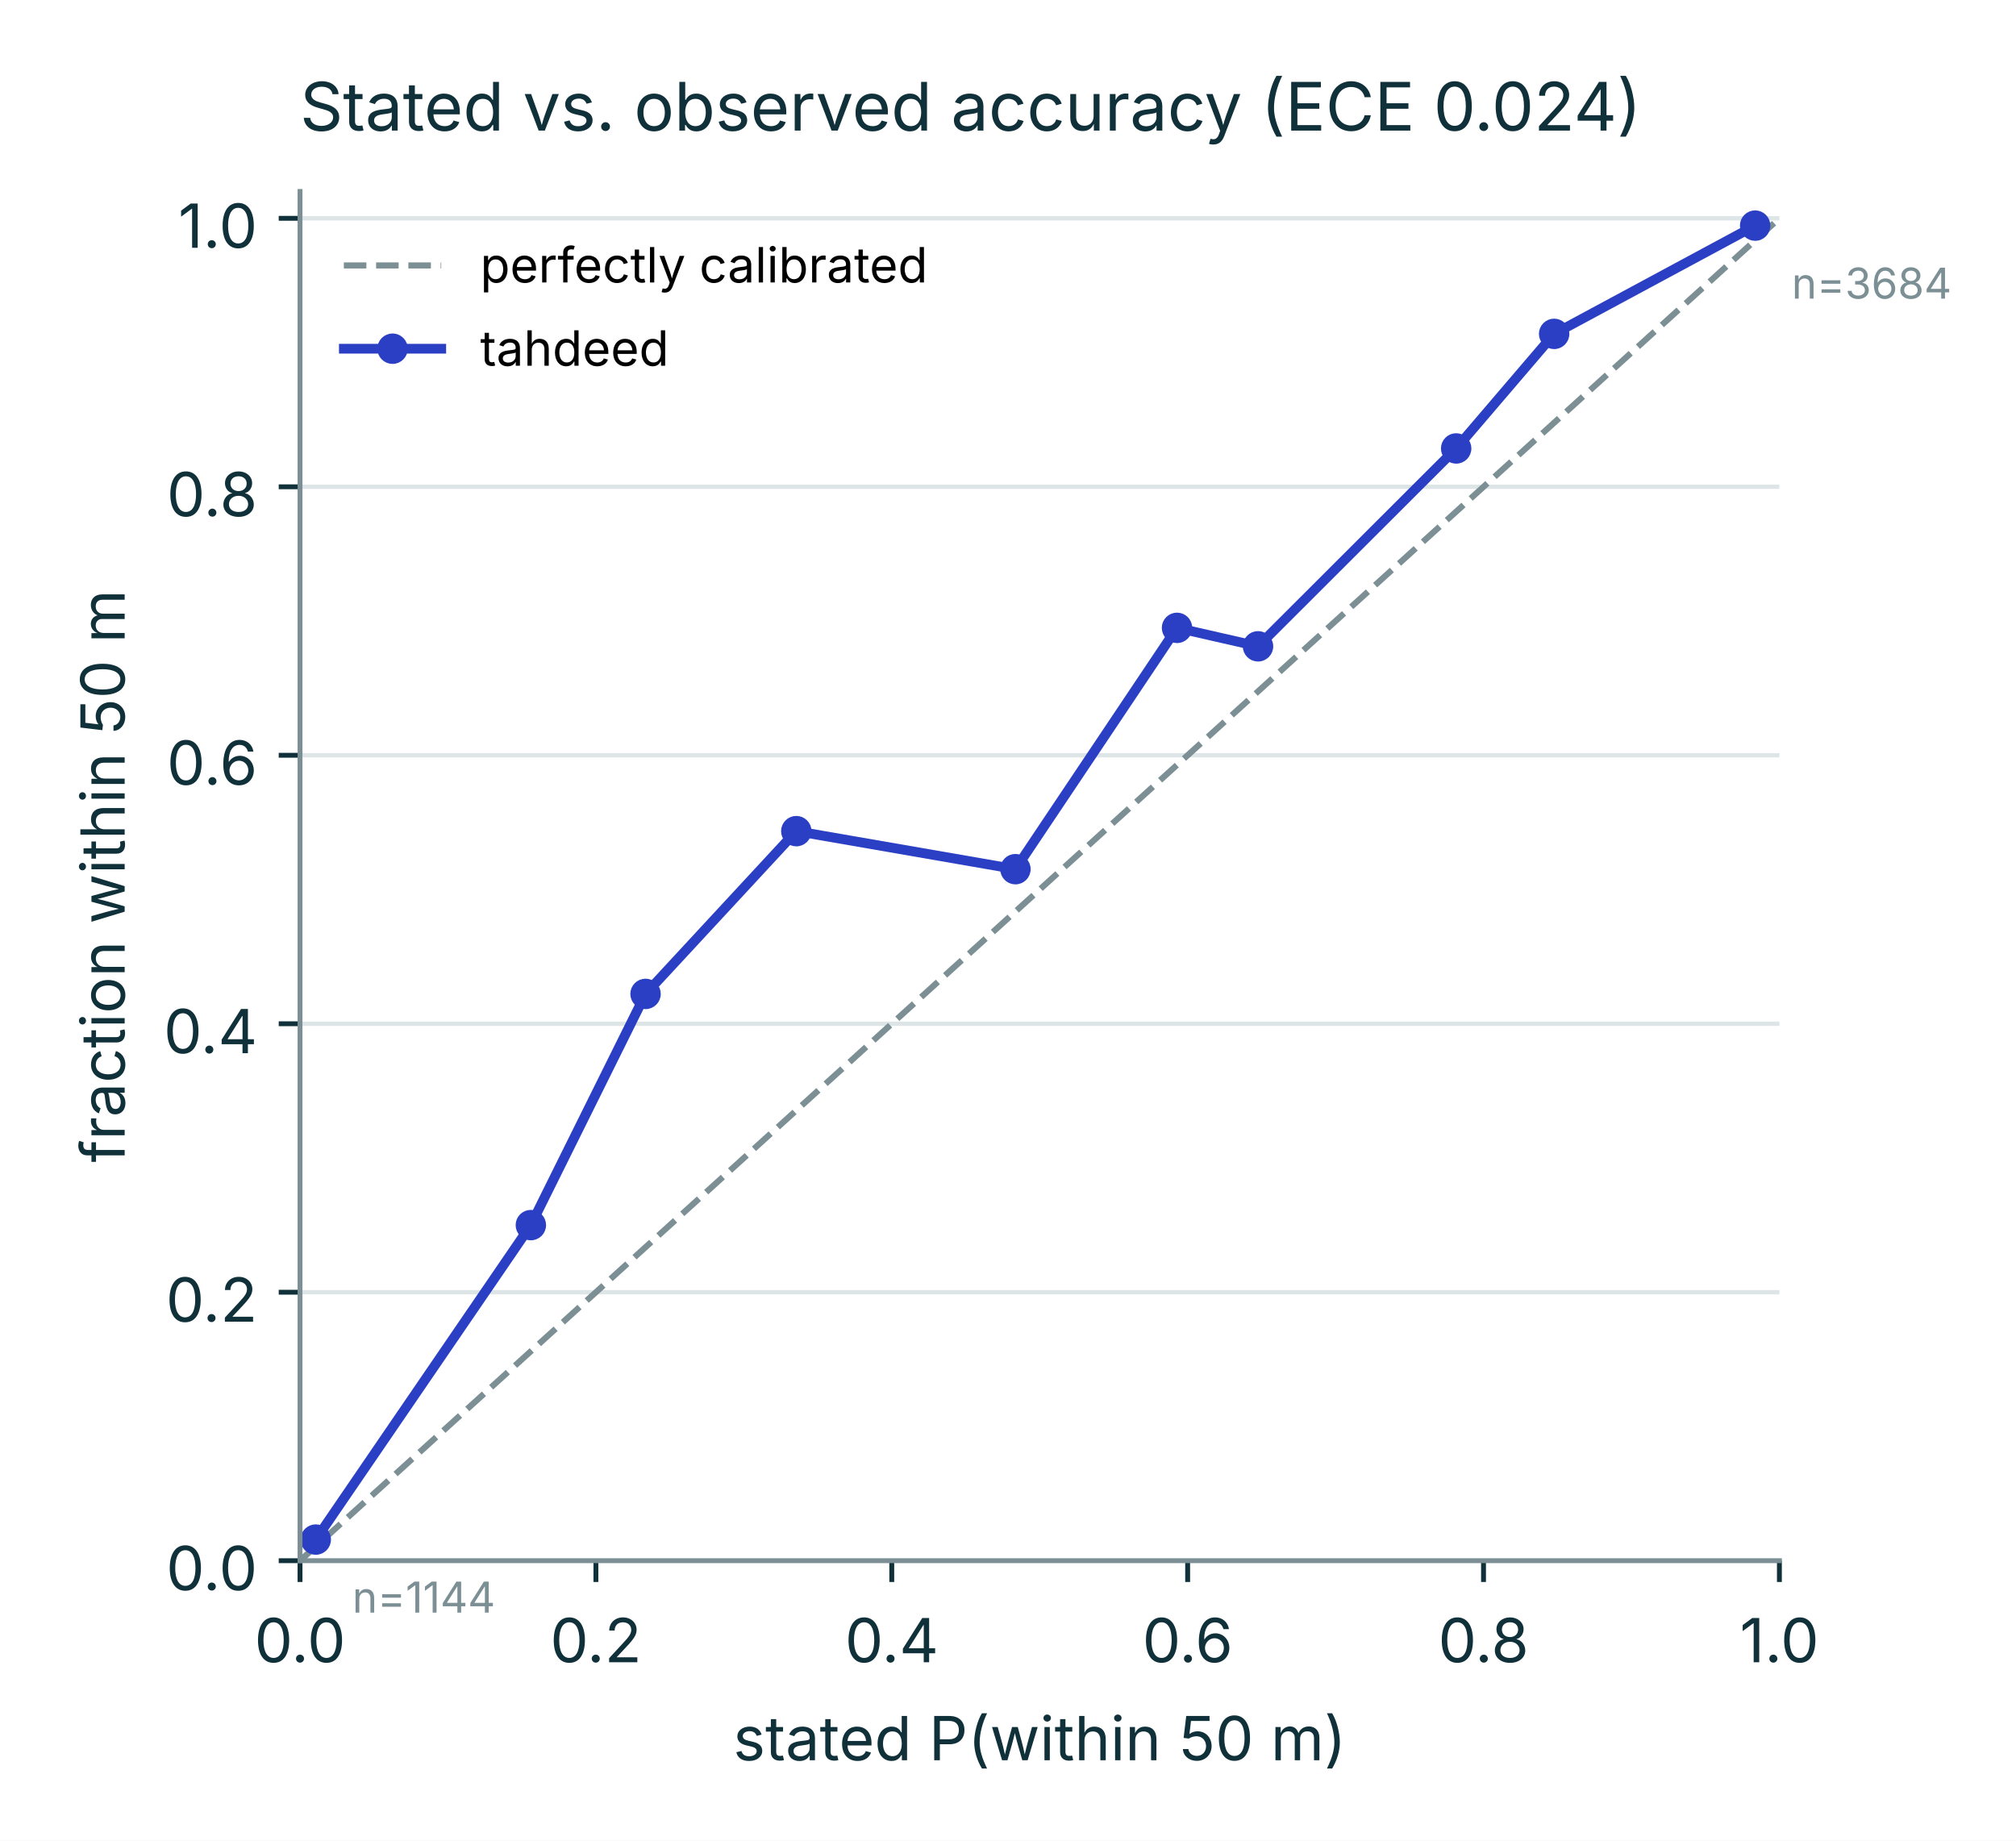
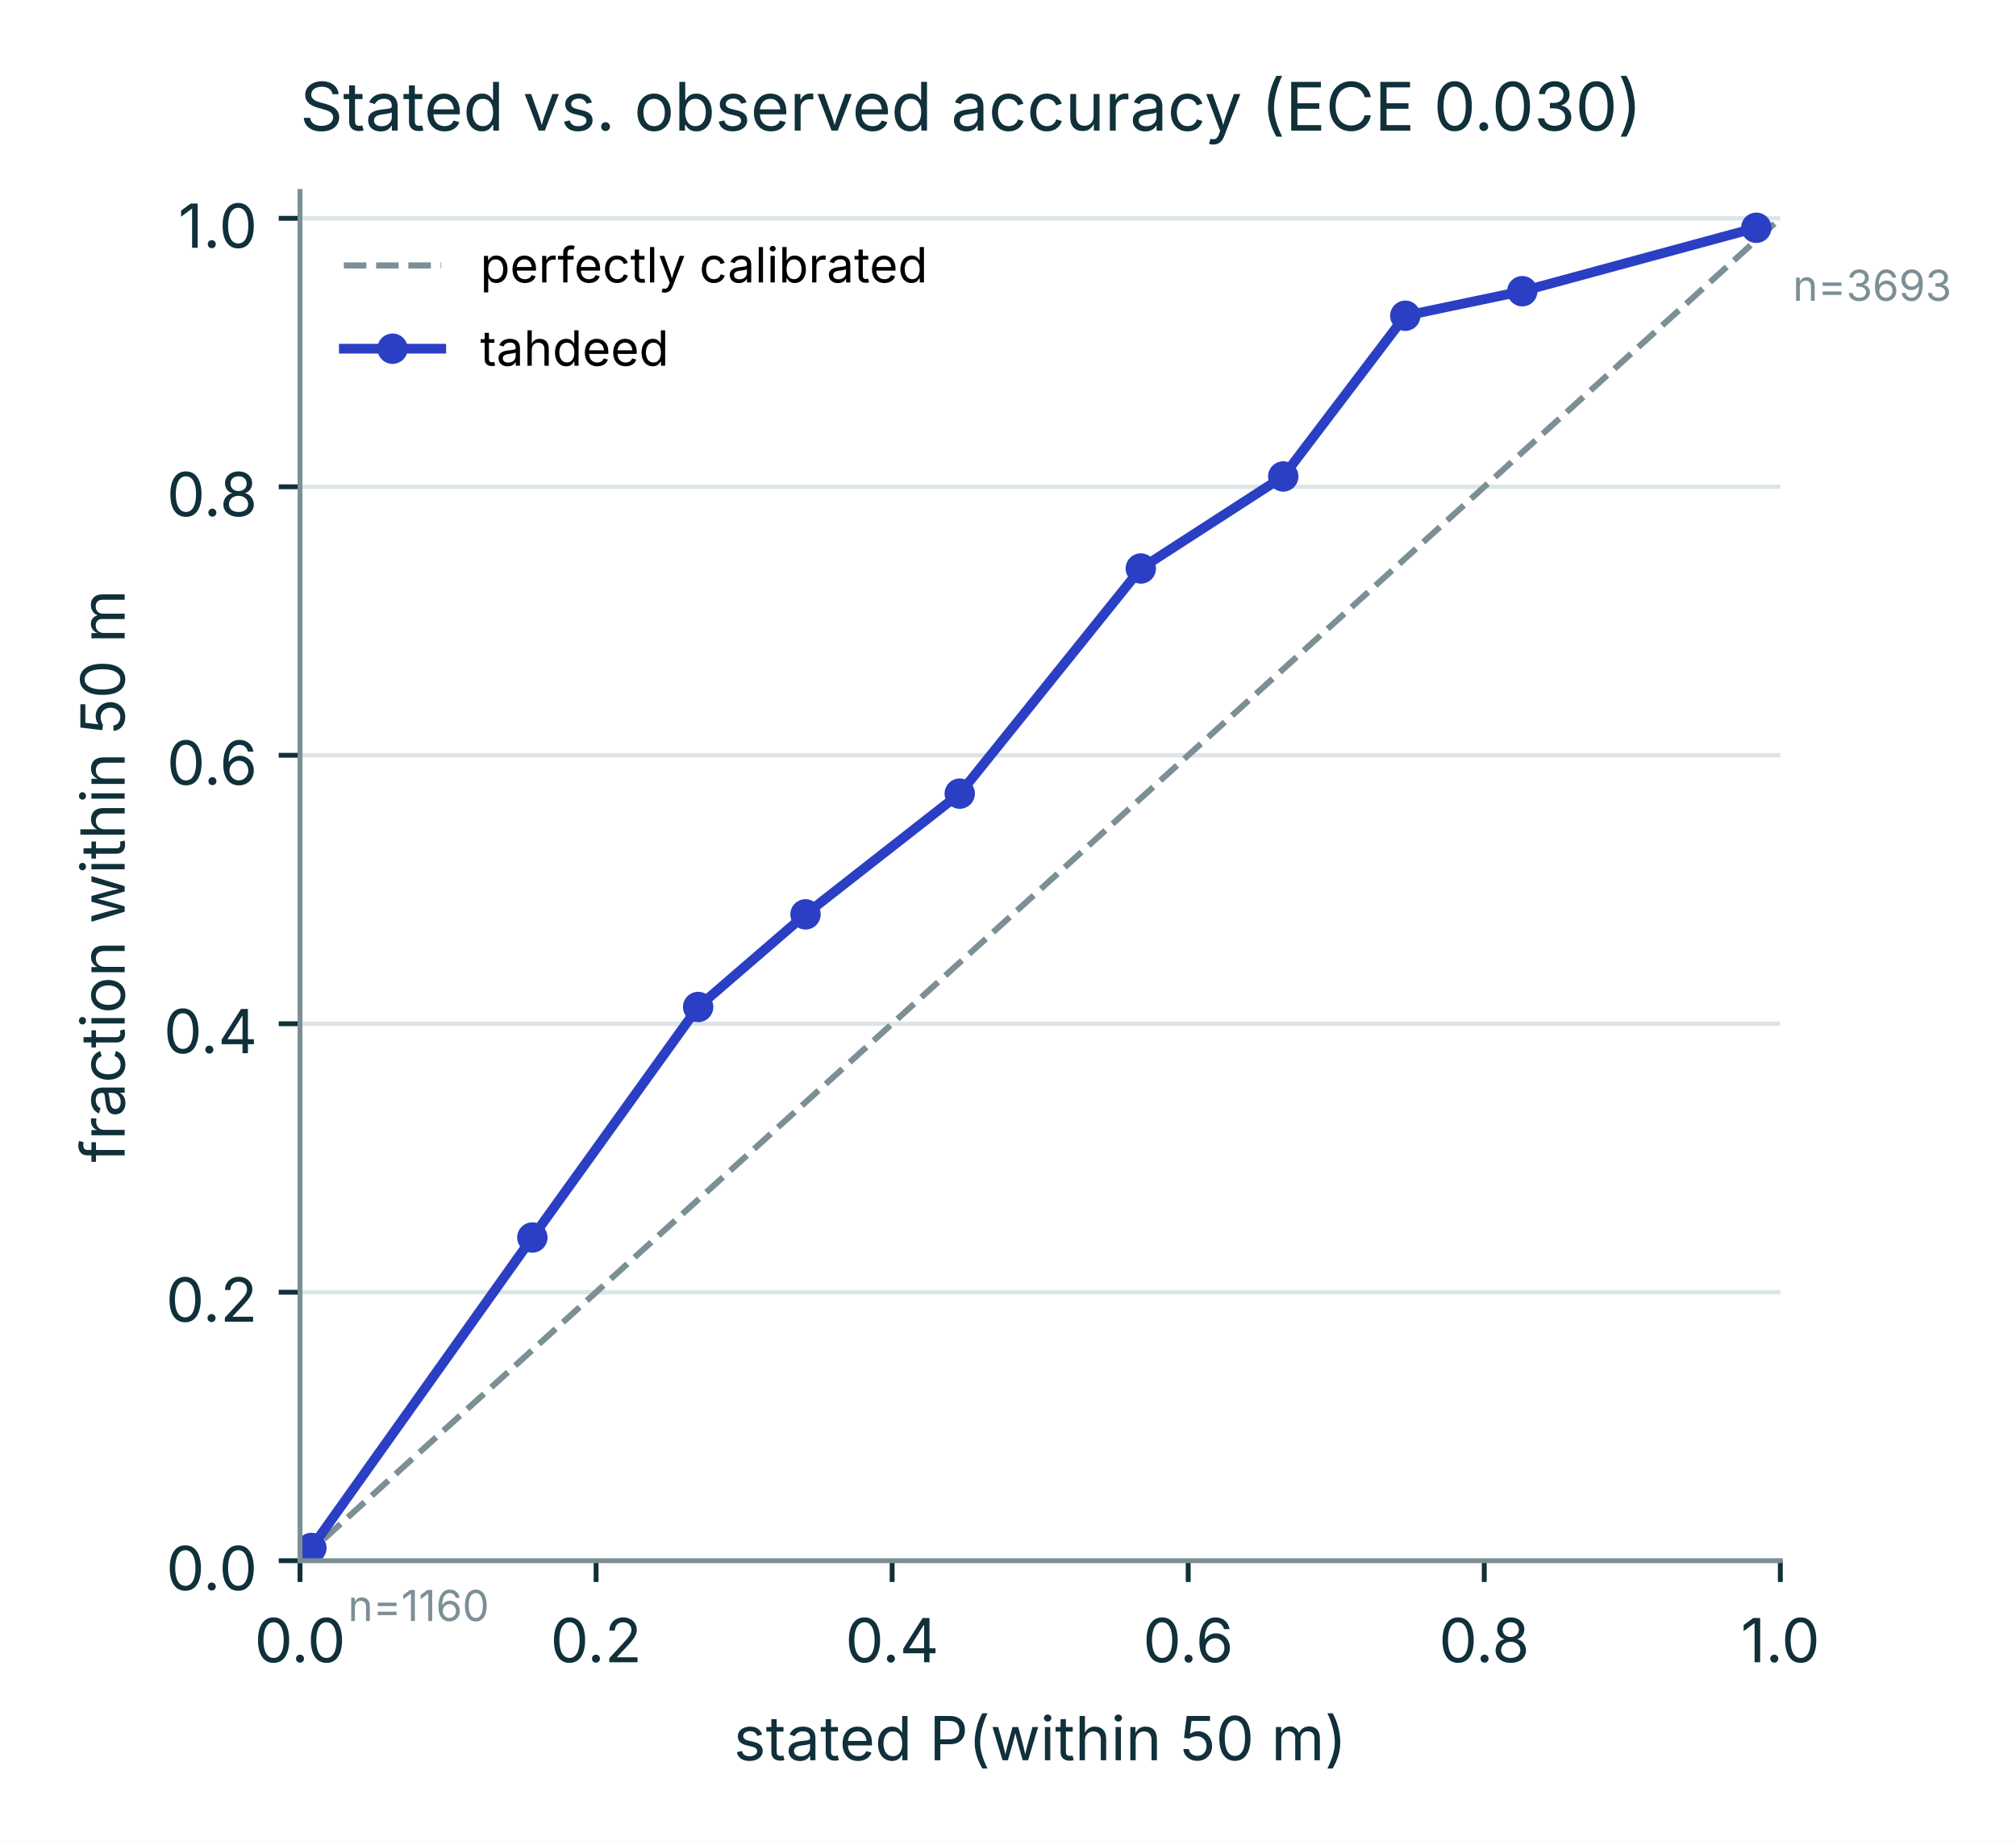
<svg xmlns="http://www.w3.org/2000/svg" xmlns:xlink="http://www.w3.org/1999/xlink" width="331.2pt" height="302.4pt" viewBox="0 0 331.2 302.4" version="1.1">
  <defs>
    <style type="text/css">*{stroke-linejoin: round; stroke-linecap: butt}</style>
  </defs>
  <g id="figure_1">
    <g id="patch_1">
      <path d="M 0 302.4  L 331.2 302.4  L 331.2 0  L 0 0  z " style="fill: #ffffff" />
    </g>
    <g id="axes_1">
      <g id="patch_2">
-         <path d="M 49.29 256.401  L 292.33 256.401  L 292.33 31.456  L 49.29 31.456  z " style="fill: #ffffff" />
+         <path d="M 49.29 256.401  L 292.483 256.401  L 292.483 31.456  L 49.29 31.456  z " style="fill: #ffffff" />
      </g>
      <g id="matplotlib.axis_1">
        <g id="xtick_1">
          <g id="line2d_1">
            <defs>
-               <path id="md641d8961f" d="M 0 0  L 0 3.5  " style="stroke: #10303a; stroke-width: 0.8" />
+               <path id="mda25f23675" d="M 0 0  L 0 3.5  " style="stroke: #10303a; stroke-width: 0.8" />
            </defs>
            <g>
-               <use xlink:href="#md641d8961f" x="49.29" y="256.401" style="fill: #10303a; stroke: #10303a; stroke-width: 0.8" />
+               <use xlink:href="#mda25f23675" x="49.29" y="256.401" style="fill: #10303a; stroke: #10303a; stroke-width: 0.8" />
            </g>
          </g>
          <g id="text_1">
            <g style="fill: #10303a" transform="translate(41.79273 273.0883) scale(0.1 -0.1)">
              <defs>
                <path id="Inter-Regular-53f" d="M 2019 -63  C 3059 -63 3656 809 3656 2325  C 3656 3834 3050 4719 2019 4719  C 988 4719 381 3834 381 2325  C 381 806 981 -63 2019 -63  z M 2019 456  C 1338 456 953 1144 953 2325  C 953 3509 1338 4203 2019 4203  C 2700 4203 3084 3513 3084 2325  C 3084 1144 2700 456 2019 456  z " transform="scale(0.015625)" />
                <path id="Inter-Regular-5e0" d="M 922 -41  C 1156 -41 1344 147 1344 381  C 1344 616 1156 803 922 803  C 688 803 500 616 500 381  C 500 147 688 -41 922 -41  z " transform="scale(0.015625)" />
              </defs>
              <use xlink:href="#Inter-Regular-53f" />
              <use xlink:href="#Inter-Regular-5e0" transform="translate(60.5625 0)" />
              <use xlink:href="#Inter-Regular-53f" transform="translate(86.84375 0)" />
            </g>
          </g>
        </g>
        <g id="xtick_2">
          <g id="line2d_2">
            <g>
-               <use xlink:href="#md641d8961f" x="97.898" y="256.401" style="fill: #10303a; stroke: #10303a; stroke-width: 0.8" />
+               <use xlink:href="#mda25f23675" x="97.928" y="256.401" style="fill: #10303a; stroke: #10303a; stroke-width: 0.8" />
            </g>
          </g>
          <g id="text_2">
-             <g style="fill: #10303a" transform="translate(90.3798 273.0883) scale(0.1 -0.1)">
+             <g style="fill: #10303a" transform="translate(90.41033 273.0883) scale(0.1 -0.1)">
              <defs>
                <path id="Inter-Regular-541" d="M 481 0  L 3447 0  L 3447 522  L 1300 522  L 1300 559  L 2319 1644  C 3141 2519 3369 2916 3369 3419  C 3369 4147 2778 4719 1947 4719  C 1119 4719 494 4159 494 3334  L 1063 3334  C 1063 3859 1400 4203 1931 4203  C 2428 4203 2806 3900 2806 3413  C 2806 2984 2544 2666 2028 2106  L 481 428  L 481 0  z " transform="scale(0.015625)" />
              </defs>
              <use xlink:href="#Inter-Regular-53f" />
              <use xlink:href="#Inter-Regular-5e0" transform="translate(60.5625 0)" />
              <use xlink:href="#Inter-Regular-541" transform="translate(89.375 0)" />
            </g>
          </g>
        </g>
        <g id="xtick_3">
          <g id="line2d_3">
            <g>
-               <use xlink:href="#md641d8961f" x="146.506" y="256.401" style="fill: #10303a; stroke: #10303a; stroke-width: 0.8" />
+               <use xlink:href="#mda25f23675" x="146.567" y="256.401" style="fill: #10303a; stroke: #10303a; stroke-width: 0.8" />
            </g>
          </g>
          <g id="text_3">
-             <g style="fill: #10303a" transform="translate(138.8075 273.0883) scale(0.1 -0.1)">
+             <g style="fill: #10303a" transform="translate(138.8685 273.0883) scale(0.1 -0.1)">
              <defs>
                <path id="Inter-Regular-544" d="M 375 947  L 2566 947  L 2566 0  L 3134 0  L 3134 947  L 3766 947  L 3766 1469  L 3134 1469  L 3134 4656  L 2413 4656  L 375 1431  L 375 947  z M 2569 1469  L 1009 1469  L 1009 1506  L 2531 3913  L 2569 3913  L 2569 1469  z " transform="scale(0.015625)" />
              </defs>
              <use xlink:href="#Inter-Regular-53f" />
              <use xlink:href="#Inter-Regular-5e0" transform="translate(60.5625 0)" />
              <use xlink:href="#Inter-Regular-544" transform="translate(89.375 0)" />
            </g>
          </g>
        </g>
        <g id="xtick_4">
          <g id="line2d_4">
            <g>
-               <use xlink:href="#md641d8961f" x="195.114" y="256.401" style="fill: #10303a; stroke: #10303a; stroke-width: 0.8" />
+               <use xlink:href="#mda25f23675" x="195.206" y="256.401" style="fill: #10303a; stroke: #10303a; stroke-width: 0.8" />
            </g>
          </g>
          <g id="text_4">
-             <g style="fill: #10303a" transform="translate(187.6711 273.0883) scale(0.1 -0.1)">
+             <g style="fill: #10303a" transform="translate(187.7627 273.0883) scale(0.1 -0.1)">
              <defs>
                <path id="Inter-Regular-547" d="M 2019 -63  C 2969 -63 3588 634 3588 1503  C 3588 2403 2925 3044 2128 3044  C 1644 3044 1231 2813 981 2425  L 944 2425  C 944 3544 1375 4194 2091 4194  C 2575 4194 2866 3888 2969 3484  L 3550 3484  C 3438 4216 2872 4719 2091 4719  C 1034 4719 381 3788 381 2150  C 381 434 1241 -63 2019 -63  z M 2019 459  C 1447 459 1028 947 1028 1497  C 1028 2041 1469 2528 2034 2528  C 2597 2528 3013 2072 3013 1503  C 3013 922 2578 459 2019 459  z " transform="scale(0.015625)" />
              </defs>
              <use xlink:href="#Inter-Regular-53f" />
              <use xlink:href="#Inter-Regular-5e0" transform="translate(60.5625 0)" />
              <use xlink:href="#Inter-Regular-547" transform="translate(86.84375 0)" />
            </g>
          </g>
        </g>
        <g id="xtick_5">
          <g id="line2d_5">
            <g>
-               <use xlink:href="#md641d8961f" x="243.722" y="256.401" style="fill: #10303a; stroke: #10303a; stroke-width: 0.8" />
+               <use xlink:href="#mda25f23675" x="243.844" y="256.401" style="fill: #10303a; stroke: #10303a; stroke-width: 0.8" />
            </g>
          </g>
          <g id="text_5">
-             <g style="fill: #10303a" transform="translate(236.273 273.0883) scale(0.1 -0.1)">
+             <g style="fill: #10303a" transform="translate(236.3951 273.0883) scale(0.1 -0.1)">
              <defs>
                <path id="Inter-Regular-549" d="M 1978 -63  C 2916 -63 3578 478 3578 1238  C 3578 1825 3175 2325 2669 2419  L 2669 2444  C 3109 2559 3403 2988 3403 3481  C 3403 4191 2794 4719 1978 4719  C 1150 4719 550 4191 550 3481  C 550 2988 838 2559 1291 2444  L 1291 2419  C 769 2325 381 1825 381 1238  C 381 478 1031 -63 1978 -63  z M 1978 453  C 1350 453 966 775 966 1269  C 966 1784 1391 2153 1978 2153  C 2553 2153 2984 1784 2984 1269  C 2984 775 2594 453 1978 453  z M 1978 2650  C 1475 2650 1125 2966 1125 3438  C 1125 3903 1463 4206 1978 4206  C 2484 4206 2828 3903 2828 3438  C 2828 2966 2469 2650 1978 2650  z " transform="scale(0.015625)" />
              </defs>
              <use xlink:href="#Inter-Regular-53f" />
              <use xlink:href="#Inter-Regular-5e0" transform="translate(60.5625 0)" />
              <use xlink:href="#Inter-Regular-549" transform="translate(87.125 0)" />
            </g>
          </g>
        </g>
        <g id="xtick_6">
          <g id="line2d_6">
            <g>
-               <use xlink:href="#md641d8961f" x="292.33" y="256.401" style="fill: #10303a; stroke: #10303a; stroke-width: 0.8" />
+               <use xlink:href="#mda25f23675" x="292.483" y="256.401" style="fill: #10303a; stroke: #10303a; stroke-width: 0.8" />
            </g>
          </g>
          <g id="text_6">
-             <g style="fill: #10303a" transform="translate(285.8281 273.0883) scale(0.1 -0.1)">
+             <g style="fill: #10303a" transform="translate(285.9807 273.0883) scale(0.1 -0.1)">
              <defs>
                <path id="Inter-Regular-540" d="M 2041 4656  L 1313 4656  L 300 3909  L 300 3272  L 1425 4106  L 1456 4106  L 1456 0  L 2041 0  L 2041 4656  z " transform="scale(0.015625)" />
              </defs>
              <use xlink:href="#Inter-Regular-540" />
              <use xlink:href="#Inter-Regular-5e0" transform="translate(40.67188 0)" />
              <use xlink:href="#Inter-Regular-53f" transform="translate(66.95312 0)" />
            </g>
          </g>
        </g>
        <g id="text_7">
-           <g style="fill: #10303a" transform="translate(120.4452 289.1879) scale(0.1 -0.1)">
+           <g style="fill: #10303a" transform="translate(120.5215 289.1879) scale(0.1 -0.1)">
            <defs>
              <path id="Inter-Regular-369" d="M 1681 -75  C 2500 -75 3059 372 3059 984  C 3059 1463 2763 1778 2128 1928  L 1600 2053  C 1191 2150 1013 2294 1013 2553  C 1013 2844 1325 3059 1741 3059  C 2191 3059 2388 2816 2484 2566  L 2994 2697  C 2834 3188 2456 3538 1738 3538  C 994 3538 444 3119 444 2519  C 444 2028 747 1716 1381 1566  L 1963 1428  C 2306 1347 2475 1188 2475 947  C 2475 659 2163 419 1675 419  C 1256 419 972 591 872 975  L 338 847  C 463 244 963 -75 1681 -75  z " transform="scale(0.015625)" />
              <path id="Inter-Regular-37b" d="M 1869 3494  L 1150 3494  L 1150 4325  L 588 4325  L 588 3494  L 63 3494  L 63 3013  L 588 3013  L 588 863  C 588 291 944 -44 1547 -44  C 1691 -44 1850 -22 1966 19  L 1850 494  C 1756 475 1634 456 1563 456  C 1266 456 1150 594 1150 906  L 1150 3013  L 1869 3013  L 1869 3494  z " transform="scale(0.015625)" />
              <path id="Inter-Regular-1fc" d="M 1472 -81  C 2063 -81 2391 228 2509 475  L 2547 475  L 2547 0  L 3100 0  L 3100 2303  C 3100 3394 2259 3538 1791 3538  C 1250 3538 650 3344 381 2709  L 922 2531  C 1031 2775 1303 3044 1806 3044  C 2291 3044 2538 2794 2538 2359  L 2538 2341  C 2538 2081 2263 2100 1641 2022  C 994 1941 281 1794 281 994  C 281 306 809 -81 1472 -81  z M 1569 416  C 1150 416 847 603 847 966  C 847 1363 1206 1494 1616 1547  C 1831 1575 2444 1638 2538 1747  L 2538 1263  C 2538 834 2191 416 1569 416  z " transform="scale(0.015625)" />
              <path id="Inter-Regular-267" d="M 1963 -75  C 2678 -75 3200 284 3363 813  L 2819 963  C 2688 606 2378 425 1966 425  C 1347 425 922 825 894 1556  L 3419 1556  L 3419 1791  C 3419 3081 2638 3538 1897 3538  C 944 3538 325 2791 325 1719  C 325 644 950 -75 1963 -75  z M 897 2031  C 931 2566 1297 3038 1897 3038  C 2472 3038 2794 2625 2847 2031  L 897 2031  z " transform="scale(0.015625)" />
              <path id="Inter-Regular-256" d="M 1803 -75  C 2469 -75 2703 347 2819 541  L 2881 541  L 2881 0  L 3425 0  L 3425 4656  L 2863 4656  L 2863 2934  L 2819 2934  C 2703 3119 2488 3538 1806 3538  C 934 3538 325 2844 325 1738  C 325 625 931 -75 1803 -75  z M 1888 428  C 1234 428 897 1009 897 1744  C 897 2469 1225 3034 1888 3034  C 2531 3034 2869 2516 2869 1744  C 2869 966 2522 428 1888 428  z " transform="scale(0.015625)" />
              <path id="Inter-Regular-6eb" transform="scale(0.015625)" />
              <path id="Inter-Regular-178" d="M 563 0  L 1156 0  L 1156 1684  L 2159 1684  C 3244 1684 3744 2344 3744 3175  C 3744 4003 3244 4656 2156 4656  L 563 4656  L 563 0  z M 1156 2206  L 1156 4134  L 2125 4134  C 2869 4134 3153 3725 3153 3175  C 3153 2622 2869 2206 2131 2206  L 1156 2206  z " transform="scale(0.015625)" />
              <path id="Inter-Regular-59f" d="M 681 1897  C 681 984 956 31 1488 -872  L 2034 -872  C 1497 238 1253 1069 1253 1897  C 1253 2809 1550 3956 2034 4941  L 1488 4941  C 1019 4169 681 2913 681 1897  z " transform="scale(0.015625)" />
              <path id="Inter-Regular-3da" d="M 1278 0  L 1838 0  L 2291 1581  C 2403 1972 2513 2409 2619 2853  C 2725 2406 2831 1981 2947 1581  L 3400 0  L 3959 0  L 5019 3494  L 4422 3494  L 3997 1969  C 3891 1588 3775 1147 3659 613  C 3550 1153 3438 1597 3338 1969  L 2925 3494  L 2325 3494  L 1906 1969  C 1800 1581 1688 1134 1575 603  C 1459 1159 1341 1603 1241 1969  L 816 3494  L 219 3494  L 1278 0  z " transform="scale(0.015625)" />
              <path id="Inter-Regular-2b2" d="M 494 0  L 1056 0  L 1056 3494  L 494 3494  L 494 0  z M 778 4066  C 994 4066 1172 4231 1172 4438  C 1172 4644 994 4809 778 4809  C 566 4809 388 4644 388 4438  C 388 4231 566 4066 778 4066  z " transform="scale(0.015625)" />
              <path id="Inter-Regular-29f" d="M 1056 2094  C 1056 2691 1434 3031 1938 3031  C 2425 3031 2725 2709 2725 2172  L 2725 0  L 3291 0  L 3291 2219  C 3291 3103 2813 3538 2106 3538  C 1650 3538 1284 3353 1056 2888  L 1056 4656  L 494 4656  L 494 0  L 1056 0  L 1056 2094  z " transform="scale(0.015625)" />
              <path id="Inter-Regular-307" d="M 1056 2094  C 1056 2691 1434 3031 1938 3031  C 2425 3031 2725 2709 2725 2172  L 2725 0  L 3288 0  L 3288 2219  C 3288 3103 2813 3538 2106 3538  C 1638 3538 1263 3341 1038 2847  L 1034 3494  L 494 3494  L 494 0  L 1056 0  L 1056 2094  z " transform="scale(0.015625)" />
              <path id="Inter-Regular-545" d="M 1956 -63  C 2853 -63 3509 594 3509 1488  C 3509 2388 2881 3047 2028 3047  C 1706 3047 1397 2934 1206 2775  L 1181 2775  L 1341 4134  L 3291 4134  L 3291 4656  L 841 4656  L 566 2350  L 1122 2281  C 1306 2422 1631 2525 1919 2525  C 2503 2525 2928 2078 2928 1478  C 2928 888 2519 459 1956 459  C 1488 459 1106 759 1069 1175  L 494 1175  C 525 463 1138 -63 1956 -63  z " transform="scale(0.015625)" />
              <path id="Inter-Regular-300" d="M 494 0  L 1056 0  L 1056 2200  C 1056 2756 1428 3044 1838 3044  C 2231 3044 2522 2784 2522 2397  L 2522 0  L 3084 0  L 3084 2281  C 3084 2722 3372 3044 3844 3044  C 4219 3044 4547 2844 4547 2341  L 4547 0  L 5113 0  L 5113 2356  C 5113 3166 4619 3556 4013 3556  C 3506 3556 3078 3284 2913 2844  C 2788 3275 2481 3556 2022 3556  C 1609 3556 1216 3325 1044 2853  L 1041 3494  L 494 3494  L 494 0  z " transform="scale(0.015625)" />
              <path id="Inter-Regular-5a0" d="M 300 -872  L 847 -872  C 1369 16 1653 969 1653 1897  C 1653 2909 1316 4172 847 4941  L 300 4941  C 784 3956 1081 2809 1081 1897  C 1081 1094 853 269 300 -872  z " transform="scale(0.015625)" />
            </defs>
            <use xlink:href="#Inter-Regular-369" />
            <use xlink:href="#Inter-Regular-37b" transform="translate(52.78125 0)" />
            <use xlink:href="#Inter-Regular-1fc" transform="translate(85.98438 0)" />
            <use xlink:href="#Inter-Regular-37b" transform="translate(142.1406 0)" />
            <use xlink:href="#Inter-Regular-267" transform="translate(173.8906 0)" />
            <use xlink:href="#Inter-Regular-256" transform="translate(232.1875 0)" />
            <use xlink:href="#Inter-Regular-6eb" transform="translate(293.4219 0)" />
            <use xlink:href="#Inter-Regular-178" transform="translate(321.5469 0)" />
            <use xlink:href="#Inter-Regular-59f" transform="translate(385.4219 0)" />
            <use xlink:href="#Inter-Regular-3da" transform="translate(421.8906 0)" />
            <use xlink:href="#Inter-Regular-2b2" transform="translate(503.7344 0)" />
            <use xlink:href="#Inter-Regular-37b" transform="translate(527.9531 0)" />
            <use xlink:href="#Inter-Regular-29f" transform="translate(560.6719 0)" />
            <use xlink:href="#Inter-Regular-2b2" transform="translate(619.7969 0)" />
            <use xlink:href="#Inter-Regular-307" transform="translate(644.0156 0)" />
            <use xlink:href="#Inter-Regular-6eb" transform="translate(703.0938 0)" />
            <use xlink:href="#Inter-Regular-545" transform="translate(731.2188 0)" />
            <use xlink:href="#Inter-Regular-53f" transform="translate(792.0156 0)" />
            <use xlink:href="#Inter-Regular-6eb" transform="translate(855.1094 0)" />
            <use xlink:href="#Inter-Regular-300" transform="translate(883.2344 0)" />
            <use xlink:href="#Inter-Regular-5a0" transform="translate(970.8281 0)" />
          </g>
        </g>
      </g>
      <g id="matplotlib.axis_2">
        <g id="ytick_1">
          <g id="line2d_7">
-             <path d="M 49.29 256.401  L 292.33 256.401  " clip-path="url(#pecd459405d)" style="fill: none; stroke: #dde5e7; stroke-width: 0.7; stroke-linecap: square" />
+             <path d="M 49.29 256.401  L 292.483 256.401  " clip-path="url(#p357996b4ed)" style="fill: none; stroke: #dde5e7; stroke-width: 0.7; stroke-linecap: square" />
          </g>
          <g id="line2d_8">
            <defs>
-               <path id="m2d5820e9a7" d="M 0 0  L -3.5 0  " style="stroke: #10303a; stroke-width: 0.8" />
+               <path id="mbcc35bd2ee" d="M 0 0  L -3.5 0  " style="stroke: #10303a; stroke-width: 0.8" />
            </defs>
            <g>
-               <use xlink:href="#m2d5820e9a7" x="49.29" y="256.401" style="fill: #10303a; stroke: #10303a; stroke-width: 0.8" />
+               <use xlink:href="#mbcc35bd2ee" x="49.29" y="256.401" style="fill: #10303a; stroke: #10303a; stroke-width: 0.8" />
            </g>
          </g>
          <g id="text_8">
            <g style="fill: #10303a" transform="translate(27.29586 261.2445) scale(0.1 -0.1)">
              <use xlink:href="#Inter-Regular-53f" />
              <use xlink:href="#Inter-Regular-5e0" transform="translate(60.5625 0)" />
              <use xlink:href="#Inter-Regular-53f" transform="translate(86.84375 0)" />
            </g>
          </g>
        </g>
        <g id="ytick_2">
          <g id="line2d_9">
-             <path d="M 49.29 212.294  L 292.33 212.294  " clip-path="url(#pecd459405d)" style="fill: none; stroke: #dde5e7; stroke-width: 0.7; stroke-linecap: square" />
+             <path d="M 49.29 212.294  L 292.483 212.294  " clip-path="url(#p357996b4ed)" style="fill: none; stroke: #dde5e7; stroke-width: 0.7; stroke-linecap: square" />
          </g>
          <g id="line2d_10">
            <g>
-               <use xlink:href="#m2d5820e9a7" x="49.29" y="212.294" style="fill: #10303a; stroke: #10303a; stroke-width: 0.8" />
+               <use xlink:href="#mbcc35bd2ee" x="49.29" y="212.294" style="fill: #10303a; stroke: #10303a; stroke-width: 0.8" />
            </g>
          </g>
          <g id="text_9">
            <g style="fill: #10303a" transform="translate(27.25367 217.1378) scale(0.1 -0.1)">
              <use xlink:href="#Inter-Regular-53f" />
              <use xlink:href="#Inter-Regular-5e0" transform="translate(60.5625 0)" />
              <use xlink:href="#Inter-Regular-541" transform="translate(89.375 0)" />
            </g>
          </g>
        </g>
        <g id="ytick_3">
          <g id="line2d_11">
-             <path d="M 49.29 168.187  L 292.33 168.187  " clip-path="url(#pecd459405d)" style="fill: none; stroke: #dde5e7; stroke-width: 0.7; stroke-linecap: square" />
+             <path d="M 49.29 168.187  L 292.483 168.187  " clip-path="url(#p357996b4ed)" style="fill: none; stroke: #dde5e7; stroke-width: 0.7; stroke-linecap: square" />
          </g>
          <g id="line2d_12">
            <g>
-               <use xlink:href="#m2d5820e9a7" x="49.29" y="168.187" style="fill: #10303a; stroke: #10303a; stroke-width: 0.8" />
+               <use xlink:href="#mbcc35bd2ee" x="49.29" y="168.187" style="fill: #10303a; stroke: #10303a; stroke-width: 0.8" />
            </g>
          </g>
          <g id="text_10">
            <g style="fill: #10303a" transform="translate(26.89273 173.031) scale(0.1 -0.1)">
              <use xlink:href="#Inter-Regular-53f" />
              <use xlink:href="#Inter-Regular-5e0" transform="translate(60.5625 0)" />
              <use xlink:href="#Inter-Regular-544" transform="translate(89.375 0)" />
            </g>
          </g>
        </g>
        <g id="ytick_4">
          <g id="line2d_13">
-             <path d="M 49.29 124.08  L 292.33 124.08  " clip-path="url(#pecd459405d)" style="fill: none; stroke: #dde5e7; stroke-width: 0.7; stroke-linecap: square" />
+             <path d="M 49.29 124.08  L 292.483 124.08  " clip-path="url(#p357996b4ed)" style="fill: none; stroke: #dde5e7; stroke-width: 0.7; stroke-linecap: square" />
          </g>
          <g id="line2d_14">
            <g>
-               <use xlink:href="#m2d5820e9a7" x="49.29" y="124.08" style="fill: #10303a; stroke: #10303a; stroke-width: 0.8" />
+               <use xlink:href="#mbcc35bd2ee" x="49.29" y="124.08" style="fill: #10303a; stroke: #10303a; stroke-width: 0.8" />
            </g>
          </g>
          <g id="text_11">
            <g style="fill: #10303a" transform="translate(27.40367 128.9242) scale(0.1 -0.1)">
              <use xlink:href="#Inter-Regular-53f" />
              <use xlink:href="#Inter-Regular-5e0" transform="translate(60.5625 0)" />
              <use xlink:href="#Inter-Regular-547" transform="translate(86.84375 0)" />
            </g>
          </g>
        </g>
        <g id="ytick_5">
          <g id="line2d_15">
-             <path d="M 49.29 79.974  L 292.33 79.974  " clip-path="url(#pecd459405d)" style="fill: none; stroke: #dde5e7; stroke-width: 0.7; stroke-linecap: square" />
+             <path d="M 49.29 79.974  L 292.483 79.974  " clip-path="url(#p357996b4ed)" style="fill: none; stroke: #dde5e7; stroke-width: 0.7; stroke-linecap: square" />
          </g>
          <g id="line2d_16">
            <g>
-               <use xlink:href="#m2d5820e9a7" x="49.29" y="79.974" style="fill: #10303a; stroke: #10303a; stroke-width: 0.8" />
+               <use xlink:href="#mbcc35bd2ee" x="49.29" y="79.974" style="fill: #10303a; stroke: #10303a; stroke-width: 0.8" />
            </g>
          </g>
          <g id="text_12">
            <g style="fill: #10303a" transform="translate(27.39117 84.81745) scale(0.1 -0.1)">
              <use xlink:href="#Inter-Regular-53f" />
              <use xlink:href="#Inter-Regular-5e0" transform="translate(60.5625 0)" />
              <use xlink:href="#Inter-Regular-549" transform="translate(87.125 0)" />
            </g>
          </g>
        </g>
        <g id="ytick_6">
          <g id="line2d_17">
-             <path d="M 49.29 35.867  L 292.33 35.867  " clip-path="url(#pecd459405d)" style="fill: none; stroke: #dde5e7; stroke-width: 0.7; stroke-linecap: square" />
+             <path d="M 49.29 35.867  L 292.483 35.867  " clip-path="url(#p357996b4ed)" style="fill: none; stroke: #dde5e7; stroke-width: 0.7; stroke-linecap: square" />
          </g>
          <g id="line2d_18">
            <g>
-               <use xlink:href="#m2d5820e9a7" x="49.29" y="35.867" style="fill: #10303a; stroke: #10303a; stroke-width: 0.8" />
+               <use xlink:href="#mbcc35bd2ee" x="49.29" y="35.867" style="fill: #10303a; stroke: #10303a; stroke-width: 0.8" />
            </g>
          </g>
          <g id="text_13">
            <g style="fill: #10303a" transform="translate(29.28492 40.71068) scale(0.1 -0.1)">
              <use xlink:href="#Inter-Regular-540" />
              <use xlink:href="#Inter-Regular-5e0" transform="translate(40.67188 0)" />
              <use xlink:href="#Inter-Regular-53f" transform="translate(66.95312 0)" />
            </g>
          </g>
        </g>
        <g id="text_14">
          <g style="fill: #10303a" transform="translate(20.48062 190.9777) rotate(-90) scale(0.1 -0.1)">
            <defs>
              <path id="Inter-Regular-288" d="M 2119 3494  L 1313 3494  L 1313 3834  C 1313 4172 1463 4353 1809 4353  C 1966 4353 2053 4319 2113 4300  L 2269 4781  C 2184 4819 2009 4875 1744 4875  C 1234 4875 750 4566 750 3959  L 750 3494  L 63 3494  L 63 3013  L 750 3013  L 750 0  L 1313 0  L 1313 3013  L 2119 3013  L 2119 3494  z " transform="scale(0.015625)" />
              <path id="Inter-Regular-356" d="M 494 0  L 1056 0  L 1056 2188  C 1056 2659 1425 3000 1928 3000  C 2078 3000 2231 2975 2266 2969  L 2266 3534  C 2200 3538 2063 3544 1981 3544  C 1566 3544 1203 3309 1075 2956  L 1038 2956  L 1038 3494  L 494 3494  L 494 0  z " transform="scale(0.015625)" />
              <path id="Inter-Regular-24b" d="M 1916 -75  C 2600 -75 3156 297 3344 919  L 2806 1072  C 2703 694 2384 428 1916 428  C 1219 428 897 1038 897 1725  C 897 2422 1219 3034 1916 3034  C 2375 3034 2688 2778 2791 2419  L 3331 2572  C 3141 3181 2591 3538 1916 3538  C 966 3538 325 2819 325 1725  C 325 647 966 -75 1916 -75  z " transform="scale(0.015625)" />
              <path id="Inter-Regular-318" d="M 1916 -75  C 2869 -75 3513 647 3513 1725  C 3513 2819 2869 3538 1916 3538  C 966 3538 325 2819 325 1725  C 325 647 966 -75 1916 -75  z M 1916 428  C 1219 428 897 1038 897 1725  C 897 2422 1219 3034 1916 3034  C 2622 3034 2944 2419 2944 1725  C 2944 1038 2622 428 1916 428  z " transform="scale(0.015625)" />
            </defs>
            <use xlink:href="#Inter-Regular-288" />
            <use xlink:href="#Inter-Regular-356" transform="translate(37.01562 0)" />
            <use xlink:href="#Inter-Regular-1fc" transform="translate(74.65625 0)" />
            <use xlink:href="#Inter-Regular-24b" transform="translate(130.8125 0)" />
            <use xlink:href="#Inter-Regular-37b" transform="translate(187.9375 0)" />
            <use xlink:href="#Inter-Regular-2b2" transform="translate(220.6562 0)" />
            <use xlink:href="#Inter-Regular-318" transform="translate(244.875 0)" />
            <use xlink:href="#Inter-Regular-307" transform="translate(304.8438 0)" />
            <use xlink:href="#Inter-Regular-6eb" transform="translate(363.9219 0)" />
            <use xlink:href="#Inter-Regular-3da" transform="translate(392.0469 0)" />
            <use xlink:href="#Inter-Regular-2b2" transform="translate(473.8906 0)" />
            <use xlink:href="#Inter-Regular-37b" transform="translate(498.1094 0)" />
            <use xlink:href="#Inter-Regular-29f" transform="translate(530.8281 0)" />
            <use xlink:href="#Inter-Regular-2b2" transform="translate(589.9531 0)" />
            <use xlink:href="#Inter-Regular-307" transform="translate(614.1719 0)" />
            <use xlink:href="#Inter-Regular-6eb" transform="translate(673.25 0)" />
            <use xlink:href="#Inter-Regular-545" transform="translate(701.375 0)" />
            <use xlink:href="#Inter-Regular-53f" transform="translate(762.1719 0)" />
            <use xlink:href="#Inter-Regular-6eb" transform="translate(825.2656 0)" />
            <use xlink:href="#Inter-Regular-300" transform="translate(853.3906 0)" />
          </g>
        </g>
      </g>
      <g id="line2d_19">
-         <path d="M 49.29 256.401  L 292.33 35.867  " clip-path="url(#pecd459405d)" style="fill: none; stroke-dasharray: 3.7,1.6; stroke-dashoffset: 0; stroke: #7b8f95" />
+         <path d="M 49.29 256.401  L 292.483 35.867  " clip-path="url(#p357996b4ed)" style="fill: none; stroke-dasharray: 3.7,1.6; stroke-dashoffset: 0; stroke: #7b8f95" />
      </g>
      <g id="line2d_20">
-         <path d="M 51.873 252.931  L 87.212 201.267  L 106.054 163.286  L 130.821 136.545  L 166.82 142.792  L 193.367 103.148  L 206.673 106.182  L 239.227 73.673  L 255.323 54.85  L 288.344 37.064  " clip-path="url(#pecd459405d)" style="fill: none; stroke: #2b3fc4; stroke-width: 1.6; stroke-linecap: square" />
+         <path d="M 51.157 254.31  L 87.457 203.309  L 114.696 165.431  L 132.333 150.218  L 157.672 130.381  L 187.419 93.397  L 210.82 78.277  L 230.87 51.873  L 250.091 47.842  L 288.53 37.42  " clip-path="url(#p357996b4ed)" style="fill: none; stroke: #2b3fc4; stroke-width: 1.6; stroke-linecap: square" />
        <defs>
-           <path id="mcc1dbbb119" d="M 0 2  C 0.53 2 1.039 1.789 1.414 1.414  C 1.789 1.039 2 0.53 2 0  C 2 -0.53 1.789 -1.039 1.414 -1.414  C 1.039 -1.789 0.53 -2 0 -2  C -0.53 -2 -1.039 -1.789 -1.414 -1.414  C -1.789 -1.039 -2 -0.53 -2 0  C -2 0.53 -1.789 1.039 -1.414 1.414  C -1.039 1.789 -0.53 2 0 2  z " style="stroke: #2b3fc4" />
+           <path id="m0f7371bbcc" d="M 0 2  C 0.53 2 1.039 1.789 1.414 1.414  C 1.789 1.039 2 0.53 2 0  C 2 -0.53 1.789 -1.039 1.414 -1.414  C 1.039 -1.789 0.53 -2 0 -2  C -0.53 -2 -1.039 -1.789 -1.414 -1.414  C -1.789 -1.039 -2 -0.53 -2 0  C -2 0.53 -1.789 1.039 -1.414 1.414  C -1.039 1.789 -0.53 2 0 2  z " style="stroke: #2b3fc4" />
        </defs>
-         <g clip-path="url(#pecd459405d)">
-           <use xlink:href="#mcc1dbbb119" x="51.873" y="252.931" style="fill: #2b3fc4; stroke: #2b3fc4" />
-           <use xlink:href="#mcc1dbbb119" x="87.212" y="201.267" style="fill: #2b3fc4; stroke: #2b3fc4" />
-           <use xlink:href="#mcc1dbbb119" x="106.054" y="163.286" style="fill: #2b3fc4; stroke: #2b3fc4" />
-           <use xlink:href="#mcc1dbbb119" x="130.821" y="136.545" style="fill: #2b3fc4; stroke: #2b3fc4" />
-           <use xlink:href="#mcc1dbbb119" x="166.82" y="142.792" style="fill: #2b3fc4; stroke: #2b3fc4" />
-           <use xlink:href="#mcc1dbbb119" x="193.367" y="103.148" style="fill: #2b3fc4; stroke: #2b3fc4" />
-           <use xlink:href="#mcc1dbbb119" x="206.673" y="106.182" style="fill: #2b3fc4; stroke: #2b3fc4" />
-           <use xlink:href="#mcc1dbbb119" x="239.227" y="73.673" style="fill: #2b3fc4; stroke: #2b3fc4" />
-           <use xlink:href="#mcc1dbbb119" x="255.323" y="54.85" style="fill: #2b3fc4; stroke: #2b3fc4" />
-           <use xlink:href="#mcc1dbbb119" x="288.344" y="37.064" style="fill: #2b3fc4; stroke: #2b3fc4" />
+         <g clip-path="url(#p357996b4ed)">
+           <use xlink:href="#m0f7371bbcc" x="51.157" y="254.31" style="fill: #2b3fc4; stroke: #2b3fc4" />
+           <use xlink:href="#m0f7371bbcc" x="87.457" y="203.309" style="fill: #2b3fc4; stroke: #2b3fc4" />
+           <use xlink:href="#m0f7371bbcc" x="114.696" y="165.431" style="fill: #2b3fc4; stroke: #2b3fc4" />
+           <use xlink:href="#m0f7371bbcc" x="132.333" y="150.218" style="fill: #2b3fc4; stroke: #2b3fc4" />
+           <use xlink:href="#m0f7371bbcc" x="157.672" y="130.381" style="fill: #2b3fc4; stroke: #2b3fc4" />
+           <use xlink:href="#m0f7371bbcc" x="187.419" y="93.397" style="fill: #2b3fc4; stroke: #2b3fc4" />
+           <use xlink:href="#m0f7371bbcc" x="210.82" y="78.277" style="fill: #2b3fc4; stroke: #2b3fc4" />
+           <use xlink:href="#m0f7371bbcc" x="230.87" y="51.873" style="fill: #2b3fc4; stroke: #2b3fc4" />
+           <use xlink:href="#m0f7371bbcc" x="250.091" y="47.842" style="fill: #2b3fc4; stroke: #2b3fc4" />
+           <use xlink:href="#m0f7371bbcc" x="288.53" y="37.42" style="fill: #2b3fc4; stroke: #2b3fc4" />
        </g>
      </g>
      <g id="patch_3">
        <path d="M 49.29 256.401  L 49.29 31.456  " style="fill: none; stroke: #7b8f95; stroke-width: 0.8; stroke-linejoin: miter; stroke-linecap: square" />
      </g>
      <g id="patch_4">
-         <path d="M 49.29 256.401  L 292.33 256.401  " style="fill: none; stroke: #7b8f95; stroke-width: 0.8; stroke-linejoin: miter; stroke-linecap: square" />
+         <path d="M 49.29 256.401  L 292.483 256.401  " style="fill: none; stroke: #7b8f95; stroke-width: 0.8; stroke-linejoin: miter; stroke-linecap: square" />
      </g>
      <g id="text_15">
-         <g style="fill: #7b8f95" transform="translate(57.87287 264.9308) scale(0.07 -0.07)">
+         <g style="fill: #7b8f95" transform="translate(57.15731 266.3095) scale(0.07 -0.07)">
          <defs>
            <path id="Inter-Regular-5f2" d="M 706 884  L 3531 884  L 3531 1403  L 706 1403  L 706 884  z M 706 2241  L 3531 2241  L 3531 2759  L 706 2759  L 706 2241  z " transform="scale(0.015625)" />
          </defs>
          <use xlink:href="#Inter-Regular-307" />
          <use xlink:href="#Inter-Regular-5f2" transform="translate(59.07812 0)" />
          <use xlink:href="#Inter-Regular-540" transform="translate(125.2344 0)" />
          <use xlink:href="#Inter-Regular-540" transform="translate(165.9062 0)" />
-           <use xlink:href="#Inter-Regular-544" transform="translate(206.5781 0)" />
-           <use xlink:href="#Inter-Regular-544" transform="translate(271.1719 0)" />
+           <use xlink:href="#Inter-Regular-547" transform="translate(206.5781 0)" />
+           <use xlink:href="#Inter-Regular-53f" transform="translate(268.5938 0)" />
        </g>
      </g>
      <g id="text_16">
-         <g style="fill: #7b8f95" transform="translate(294.3437 49.06418) scale(0.07 -0.07)">
+         <g style="fill: #7b8f95" transform="translate(294.5304 49.41956) scale(0.07 -0.07)">
          <defs>
            <path id="Inter-Regular-543" d="M 1984 -63  C 2897 -63 3572 503 3572 1266  C 3572 1853 3225 2284 2631 2381  L 2631 2419  C 3106 2559 3403 2944 3403 3469  C 3403 4131 2872 4719 2003 4719  C 1184 4719 516 4216 491 3484  L 1063 3484  C 1081 3938 1516 4203 1991 4203  C 2497 4203 2822 3900 2822 3438  C 2822 2956 2447 2644 1903 2644  L 1525 2644  L 1525 2128  L 1903 2128  C 2594 2128 2984 1775 2984 1272  C 2984 788 2559 459 1975 459  C 1444 459 1025 731 991 1175  L 391 1175  C 422 438 1072 -63 1984 -63  z " transform="scale(0.015625)" />
+             <path id="Inter-Regular-54a" d="M 1884 -63  C 2938 -63 3588 866 3588 2513  C 3588 4225 2728 4706 1963 4719  C 1006 4734 381 4025 381 3156  C 381 2259 1044 1616 1847 1616  C 2334 1616 2744 1856 2994 2238  L 3031 2238  C 3031 1109 2594 463 1884 463  C 1394 463 1103 772 1006 1184  L 419 1184  C 528 441 1094 -63 1884 -63  z M 1934 2134  C 1372 2134 963 2588 963 3159  C 963 3734 1391 4197 1953 4197  C 2525 4197 2947 3706 2947 3172  C 2947 2625 2500 2134 1934 2134  z " transform="scale(0.015625)" />
          </defs>
          <use xlink:href="#Inter-Regular-307" />
          <use xlink:href="#Inter-Regular-5f2" transform="translate(59.07812 0)" />
          <use xlink:href="#Inter-Regular-543" transform="translate(125.2344 0)" />
          <use xlink:href="#Inter-Regular-547" transform="translate(187 0)" />
-           <use xlink:href="#Inter-Regular-549" transform="translate(249.0156 0)" />
-           <use xlink:href="#Inter-Regular-544" transform="translate(310.875 0)" />
+           <use xlink:href="#Inter-Regular-54a" transform="translate(249.0156 0)" />
+           <use xlink:href="#Inter-Regular-543" transform="translate(311.0312 0)" />
        </g>
      </g>
      <g id="text_17">
        <g style="fill: #10303a" transform="translate(49.28961 21.45625) scale(0.11 -0.11)">
          <defs>
            <path id="Inter-Regular-18e" d="M 2053 -81  C 3128 -81 3744 506 3744 1269  C 3744 2138 2925 2419 2425 2556  L 1959 2684  C 1619 2778 1072 2950 1072 3438  C 1072 3875 1472 4194 2075 4194  C 2628 4194 3047 3934 3100 3481  L 3681 3481  C 3653 4184 3013 4719 2094 4719  C 1194 4719 494 4197 494 3409  C 494 2791 931 2406 1681 2194  L 2244 2034  C 2741 1894 3166 1728 3166 1278  C 3166 781 2684 450 2053 450  C 1506 450 1019 691 972 1219  L 363 1219  C 416 438 1044 -81 2053 -81  z " transform="scale(0.015625)" />
            <path id="Inter-Regular-3d6" d="M 1503 0  L 2094 0  L 3428 3494  L 2813 3494  L 2069 1422  C 1959 1119 1878 813 1800 522  C 1719 813 1638 1119 1528 1422  L 784 3494  L 169 3494  L 1503 0  z " transform="scale(0.015625)" />
            <path id="Inter-Regular-243" d="M 2116 -75  C 2988 -75 3594 625 3594 1738  C 3594 2844 2984 3538 2113 3538  C 1431 3538 1216 3119 1100 2934  L 1056 2934  L 1056 4656  L 494 4656  L 494 0  L 1038 0  L 1038 541  L 1100 541  C 1216 347 1450 -75 2116 -75  z M 2031 428  C 1397 428 1050 966 1050 1744  C 1050 2516 1388 3034 2031 3034  C 2694 3034 3022 2469 3022 1744  C 3022 1009 2684 428 2031 428  z " transform="scale(0.015625)" />
            <path id="Inter-Regular-395" d="M 1678 -44  C 2138 -44 2519 144 2747 653  L 2747 0  L 3291 0  L 3291 3494  L 2725 3494  L 2725 1400  C 2725 803 2347 463 1847 463  C 1359 463 1056 784 1056 1322  L 1056 3494  L 494 3494  L 494 1275  C 494 391 972 -44 1678 -44  z " transform="scale(0.015625)" />
            <path id="Inter-Regular-3e8" d="M 438 -1266  C 497 -1294 650 -1331 850 -1331  C 1344 -1331 1681 -1078 1894 -522  L 3428 3494  L 2816 3494  L 2066 1422  C 1956 1119 1875 816 1797 525  C 1716 816 1638 1116 1528 1422  L 784 3494  L 169 3494  L 1503 -19  L 1403 -309  C 1231 -809 984 -884 641 -794  L 581 -778  L 438 -1266  z " transform="scale(0.015625)" />
            <path id="Inter-Regular-5a8" d="M 681 2191  C 681 1278 956 325 1488 -578  L 2034 -578  C 1497 531 1253 1363 1253 2191  C 1253 3103 1550 4250 2034 5234  L 1488 5234  C 1019 4463 681 3206 681 2191  z " transform="scale(0.015625)" />
            <path id="Inter-Regular-5f" d="M 563 0  L 3428 0  L 3428 525  L 1156 525  L 1156 2088  L 3247 2088  L 3247 2613  L 1156 2613  L 1156 4131  L 3400 4131  L 3400 4656  L 563 4656  L 563 0  z " transform="scale(0.015625)" />
            <path id="Inter-Regular-49" d="M 2447 -63  C 3400 -63 4163 519 4325 1466  L 3731 1466  C 3600 831 3056 488 2447 488  C 1613 488 959 1134 959 2325  C 959 3519 1609 4169 2447 4169  C 3053 4169 3600 3828 3731 3191  L 4325 3191  C 4159 4150 3391 4719 2447 4719  C 1253 4719 381 3803 381 2325  C 381 850 1253 -63 2447 -63  z " transform="scale(0.015625)" />
            <path id="Inter-Regular-5a9" d="M 300 -578  L 847 -578  C 1369 309 1653 1263 1653 2191  C 1653 3203 1316 4466 847 5234  L 300 5234  C 784 4250 1081 3103 1081 2191  C 1081 1388 853 563 300 -578  z " transform="scale(0.015625)" />
          </defs>
          <use xlink:href="#Inter-Regular-18e" />
          <use xlink:href="#Inter-Regular-37b" transform="translate(64.15625 0)" />
          <use xlink:href="#Inter-Regular-1fc" transform="translate(97.35938 0)" />
          <use xlink:href="#Inter-Regular-37b" transform="translate(153.5156 0)" />
          <use xlink:href="#Inter-Regular-267" transform="translate(185.2656 0)" />
          <use xlink:href="#Inter-Regular-256" transform="translate(243.5625 0)" />
          <use xlink:href="#Inter-Regular-6eb" transform="translate(304.7969 0)" />
          <use xlink:href="#Inter-Regular-3d6" transform="translate(332.9219 0)" />
          <use xlink:href="#Inter-Regular-369" transform="translate(389.125 0)" />
          <use xlink:href="#Inter-Regular-5e0" transform="translate(441.9062 0)" />
          <use xlink:href="#Inter-Regular-6eb" transform="translate(470.7188 0)" />
          <use xlink:href="#Inter-Regular-318" transform="translate(498.8438 0)" />
          <use xlink:href="#Inter-Regular-243" transform="translate(558.8125 0)" />
          <use xlink:href="#Inter-Regular-369" transform="translate(620.0469 0)" />
          <use xlink:href="#Inter-Regular-267" transform="translate(672.8281 0)" />
          <use xlink:href="#Inter-Regular-356" transform="translate(731.125 0)" />
          <use xlink:href="#Inter-Regular-3d6" transform="translate(770.3281 0)" />
          <use xlink:href="#Inter-Regular-267" transform="translate(824.5781 0)" />
          <use xlink:href="#Inter-Regular-256" transform="translate(882.875 0)" />
          <use xlink:href="#Inter-Regular-6eb" transform="translate(944.1094 0)" />
          <use xlink:href="#Inter-Regular-1fc" transform="translate(972.2344 0)" />
          <use xlink:href="#Inter-Regular-24b" transform="translate(1028.391 0)" />
          <use xlink:href="#Inter-Regular-24b" transform="translate(1085.516 0)" />
          <use xlink:href="#Inter-Regular-395" transform="translate(1142.641 0)" />
          <use xlink:href="#Inter-Regular-356" transform="translate(1201.766 0)" />
          <use xlink:href="#Inter-Regular-1fc" transform="translate(1239.406 0)" />
          <use xlink:href="#Inter-Regular-24b" transform="translate(1295.562 0)" />
          <use xlink:href="#Inter-Regular-3e8" transform="translate(1350.734 0)" />
          <use xlink:href="#Inter-Regular-6eb" transform="translate(1406.938 0)" />
          <use xlink:href="#Inter-Regular-5a8" transform="translate(1435.062 0)" />
          <use xlink:href="#Inter-Regular-5f" transform="translate(1471.531 0)" />
          <use xlink:href="#Inter-Regular-49" transform="translate(1531.641 0)" />
          <use xlink:href="#Inter-Regular-5f" transform="translate(1604.688 0)" />
          <use xlink:href="#Inter-Regular-6eb" transform="translate(1664.797 0)" />
          <use xlink:href="#Inter-Regular-53f" transform="translate(1692.922 0)" />
          <use xlink:href="#Inter-Regular-5e0" transform="translate(1753.484 0)" />
          <use xlink:href="#Inter-Regular-53f" transform="translate(1779.766 0)" />
-           <use xlink:href="#Inter-Regular-541" transform="translate(1842.859 0)" />
-           <use xlink:href="#Inter-Regular-544" transform="translate(1902.281 0)" />
-           <use xlink:href="#Inter-Regular-5a9" transform="translate(1966.875 0)" />
+           <use xlink:href="#Inter-Regular-543" transform="translate(1842.859 0)" />
+           <use xlink:href="#Inter-Regular-53f" transform="translate(1904.625 0)" />
+           <use xlink:href="#Inter-Regular-5a9" transform="translate(1967.719 0)" />
        </g>
      </g>
      <g id="legend_1">
        <g id="line2d_21">
          <path d="M 56.49 43.606  L 64.49 43.606  L 72.49 43.606  " style="fill: none; stroke-dasharray: 3.7,1.6; stroke-dashoffset: 0; stroke: #7b8f95" />
        </g>
        <g id="text_18">
          <g transform="translate(78.88961 46.40625) scale(0.08 -0.08)">
            <defs>
              <path id="Inter-Regular-34d" d="M 494 -1306  L 1056 -1306  L 1056 541  L 1100 541  C 1216 347 1450 -75 2116 -75  C 2988 -75 3594 625 3594 1738  C 3594 2844 2984 3538 2113 3538  C 1431 3538 1216 3119 1100 2934  L 1038 2934  L 1038 3494  L 494 3494  L 494 -1306  z M 2031 428  C 1397 428 1050 966 1050 1744  C 1050 2516 1388 3034 2031 3034  C 2694 3034 3022 2469 3022 1744  C 3022 1009 2684 428 2031 428  z " transform="scale(0.015625)" />
              <path id="Inter-Regular-2e2" d="M 1056 4656  L 494 4656  L 494 0  L 1056 0  L 1056 4656  z " transform="scale(0.015625)" />
            </defs>
            <use xlink:href="#Inter-Regular-34d" />
            <use xlink:href="#Inter-Regular-267" transform="translate(61.23438 0)" />
            <use xlink:href="#Inter-Regular-356" transform="translate(119.5312 0)" />
            <use xlink:href="#Inter-Regular-288" transform="translate(158.7344 0)" />
            <use xlink:href="#Inter-Regular-267" transform="translate(192.8281 0)" />
            <use xlink:href="#Inter-Regular-24b" transform="translate(251.125 0)" />
            <use xlink:href="#Inter-Regular-37b" transform="translate(308.25 0)" />
            <use xlink:href="#Inter-Regular-2e2" transform="translate(340.9688 0)" />
            <use xlink:href="#Inter-Regular-3e8" transform="translate(365.6719 0)" />
            <use xlink:href="#Inter-Regular-6eb" transform="translate(421.875 0)" />
            <use xlink:href="#Inter-Regular-24b" transform="translate(450 0)" />
            <use xlink:href="#Inter-Regular-1fc" transform="translate(508.1094 0)" />
            <use xlink:href="#Inter-Regular-2e2" transform="translate(564.2656 0)" />
            <use xlink:href="#Inter-Regular-2b2" transform="translate(588.4844 0)" />
            <use xlink:href="#Inter-Regular-243" transform="translate(612.7031 0)" />
            <use xlink:href="#Inter-Regular-356" transform="translate(673.9375 0)" />
            <use xlink:href="#Inter-Regular-1fc" transform="translate(711.5781 0)" />
            <use xlink:href="#Inter-Regular-37b" transform="translate(767.7344 0)" />
            <use xlink:href="#Inter-Regular-267" transform="translate(799.4844 0)" />
            <use xlink:href="#Inter-Regular-256" transform="translate(857.7812 0)" />
          </g>
        </g>
        <g id="line2d_22">
          <path d="M 56.49 57.286  L 64.49 57.286  L 72.49 57.286  " style="fill: none; stroke: #2b3fc4; stroke-width: 1.6; stroke-linecap: square" />
          <g>
-             <use xlink:href="#mcc1dbbb119" x="64.49" y="57.286" style="fill: #2b3fc4; stroke: #2b3fc4" />
+             <use xlink:href="#m0f7371bbcc" x="64.49" y="57.286" style="fill: #2b3fc4; stroke: #2b3fc4" />
          </g>
        </g>
        <g id="text_19">
          <g transform="translate(78.88961 60.08594) scale(0.08 -0.08)">
            <use xlink:href="#Inter-Regular-37b" />
            <use xlink:href="#Inter-Regular-1fc" transform="translate(33.20312 0)" />
            <use xlink:href="#Inter-Regular-29f" transform="translate(89.35938 0)" />
            <use xlink:href="#Inter-Regular-256" transform="translate(148.4844 0)" />
            <use xlink:href="#Inter-Regular-267" transform="translate(209.7188 0)" />
            <use xlink:href="#Inter-Regular-267" transform="translate(268.0156 0)" />
            <use xlink:href="#Inter-Regular-256" transform="translate(326.3125 0)" />
          </g>
        </g>
      </g>
    </g>
  </g>
  <defs>
-     <clipPath id="pecd459405d">
-       <rect x="49.29" y="31.456" width="243.041" height="224.945" />
+     <clipPath id="p357996b4ed">
+       <rect x="49.29" y="31.456" width="243.193" height="224.945" />
    </clipPath>
  </defs>
</svg>
